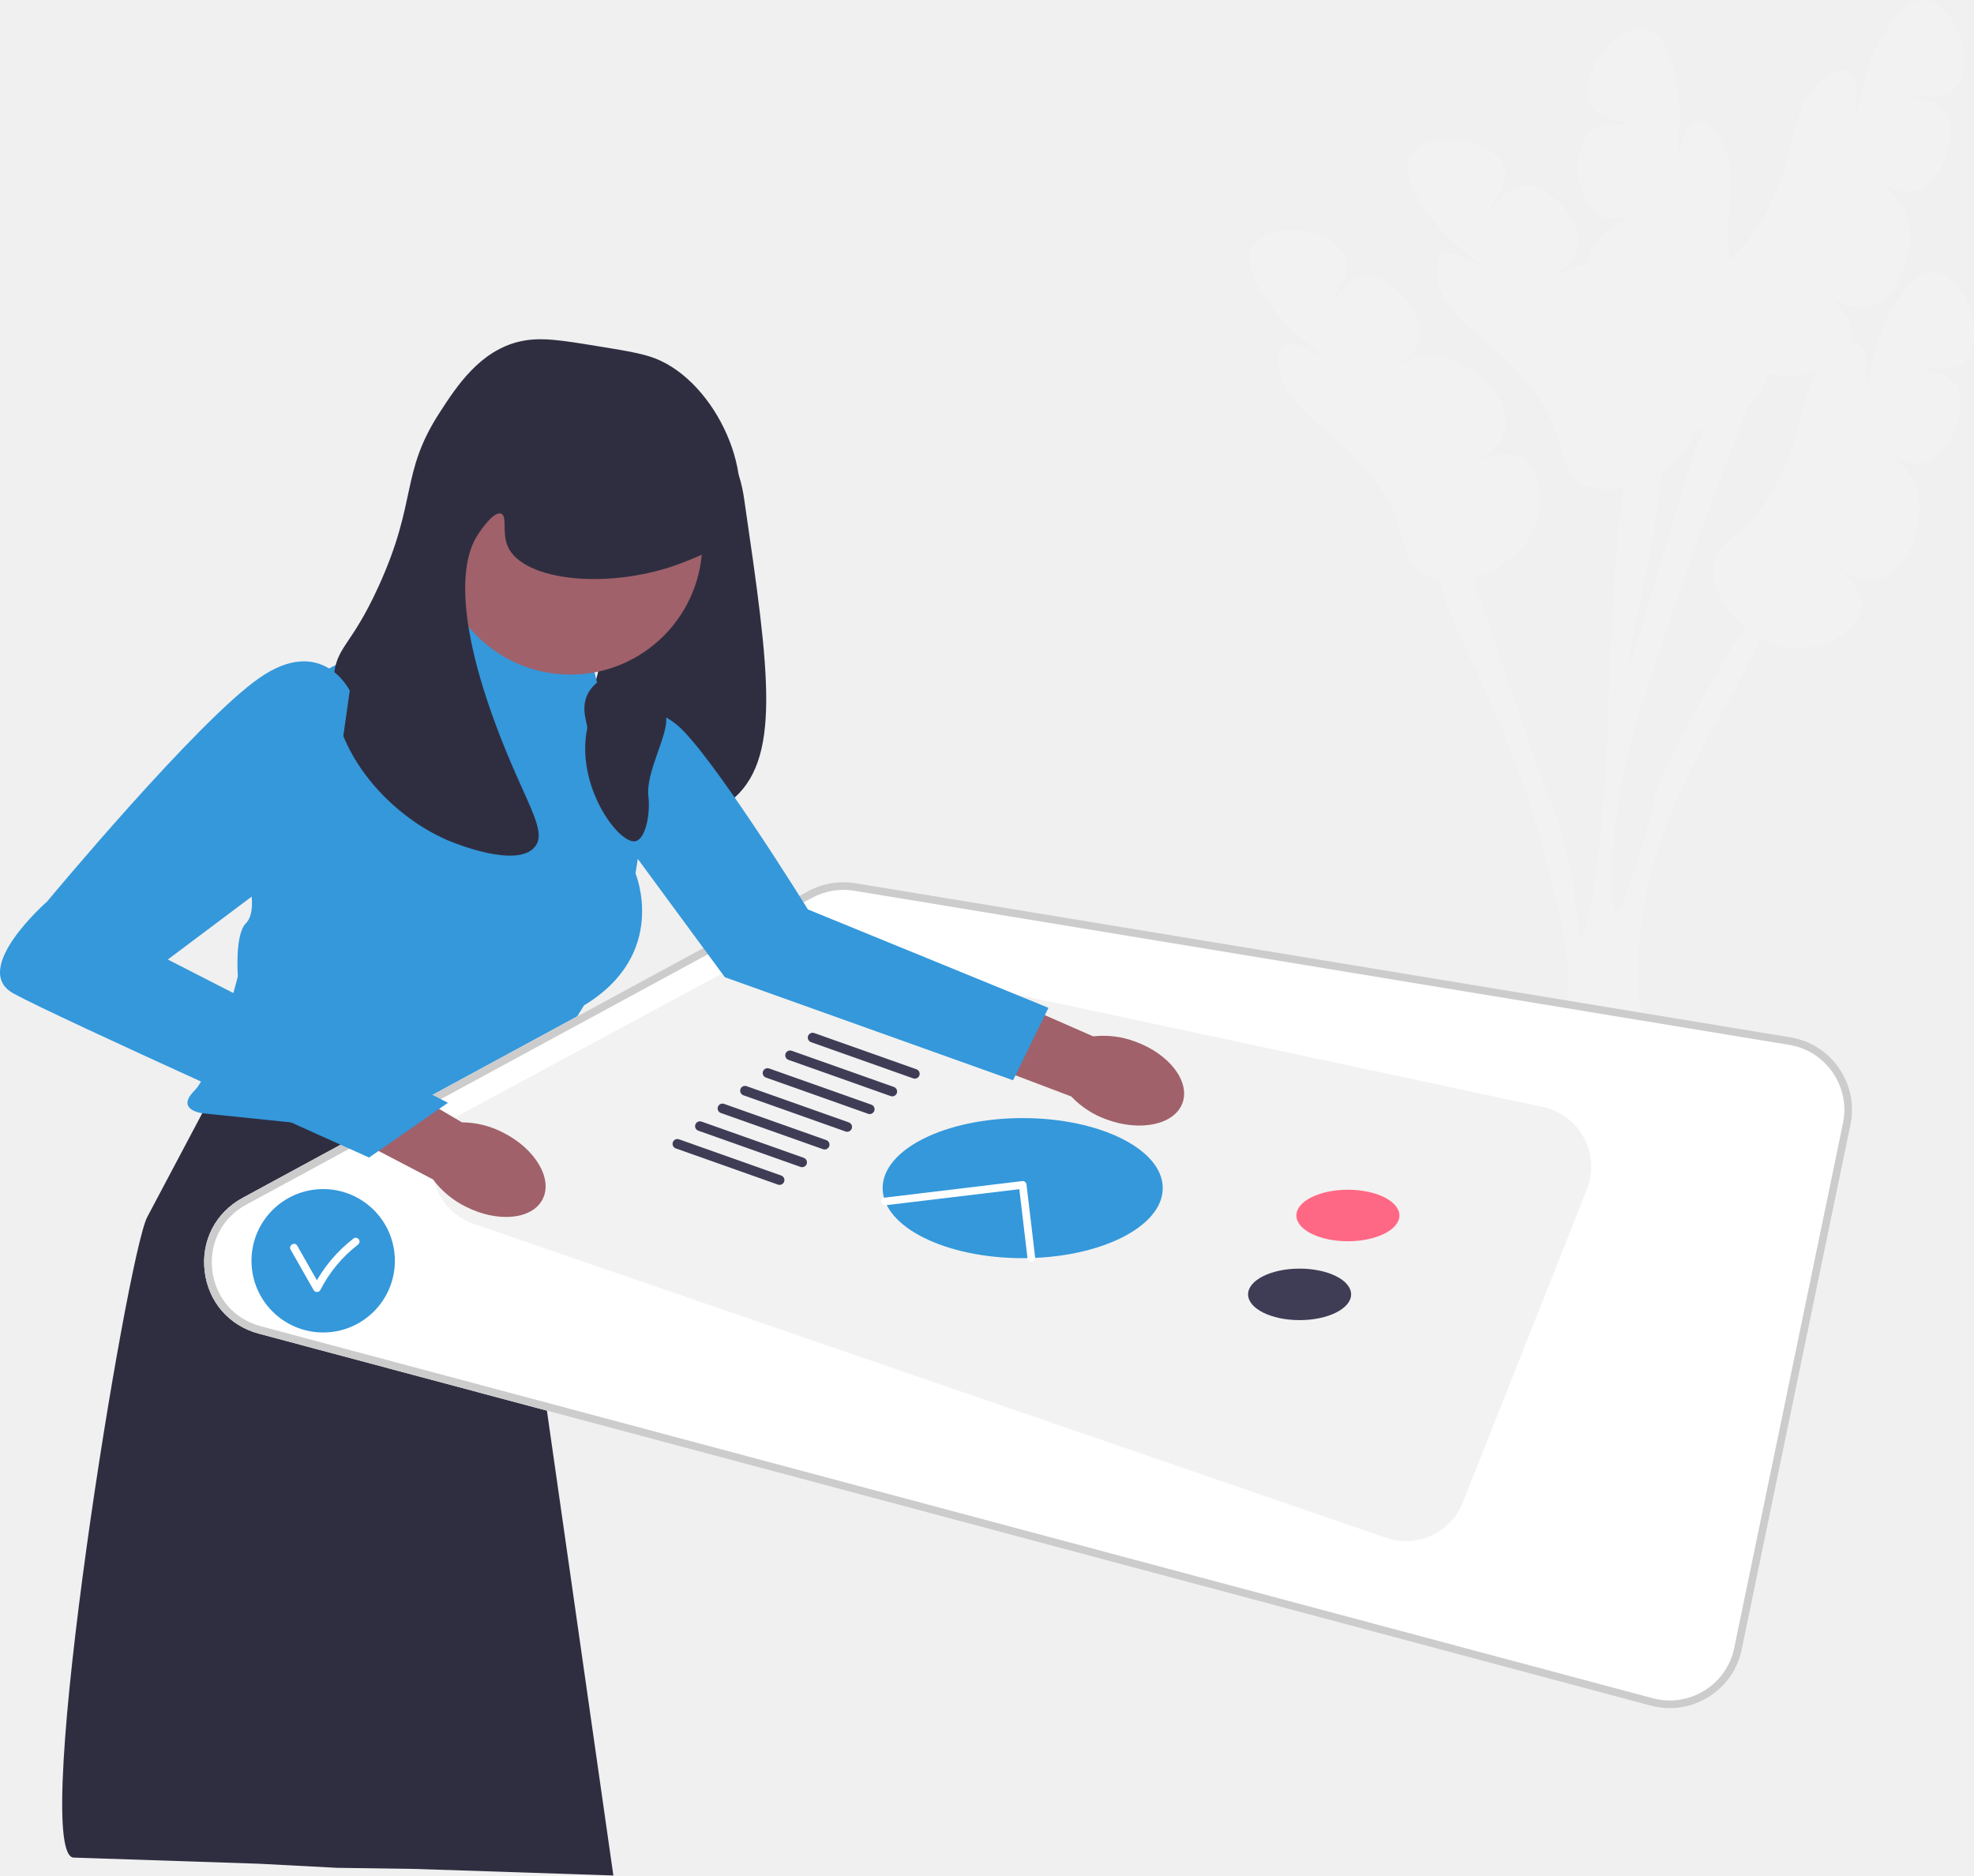
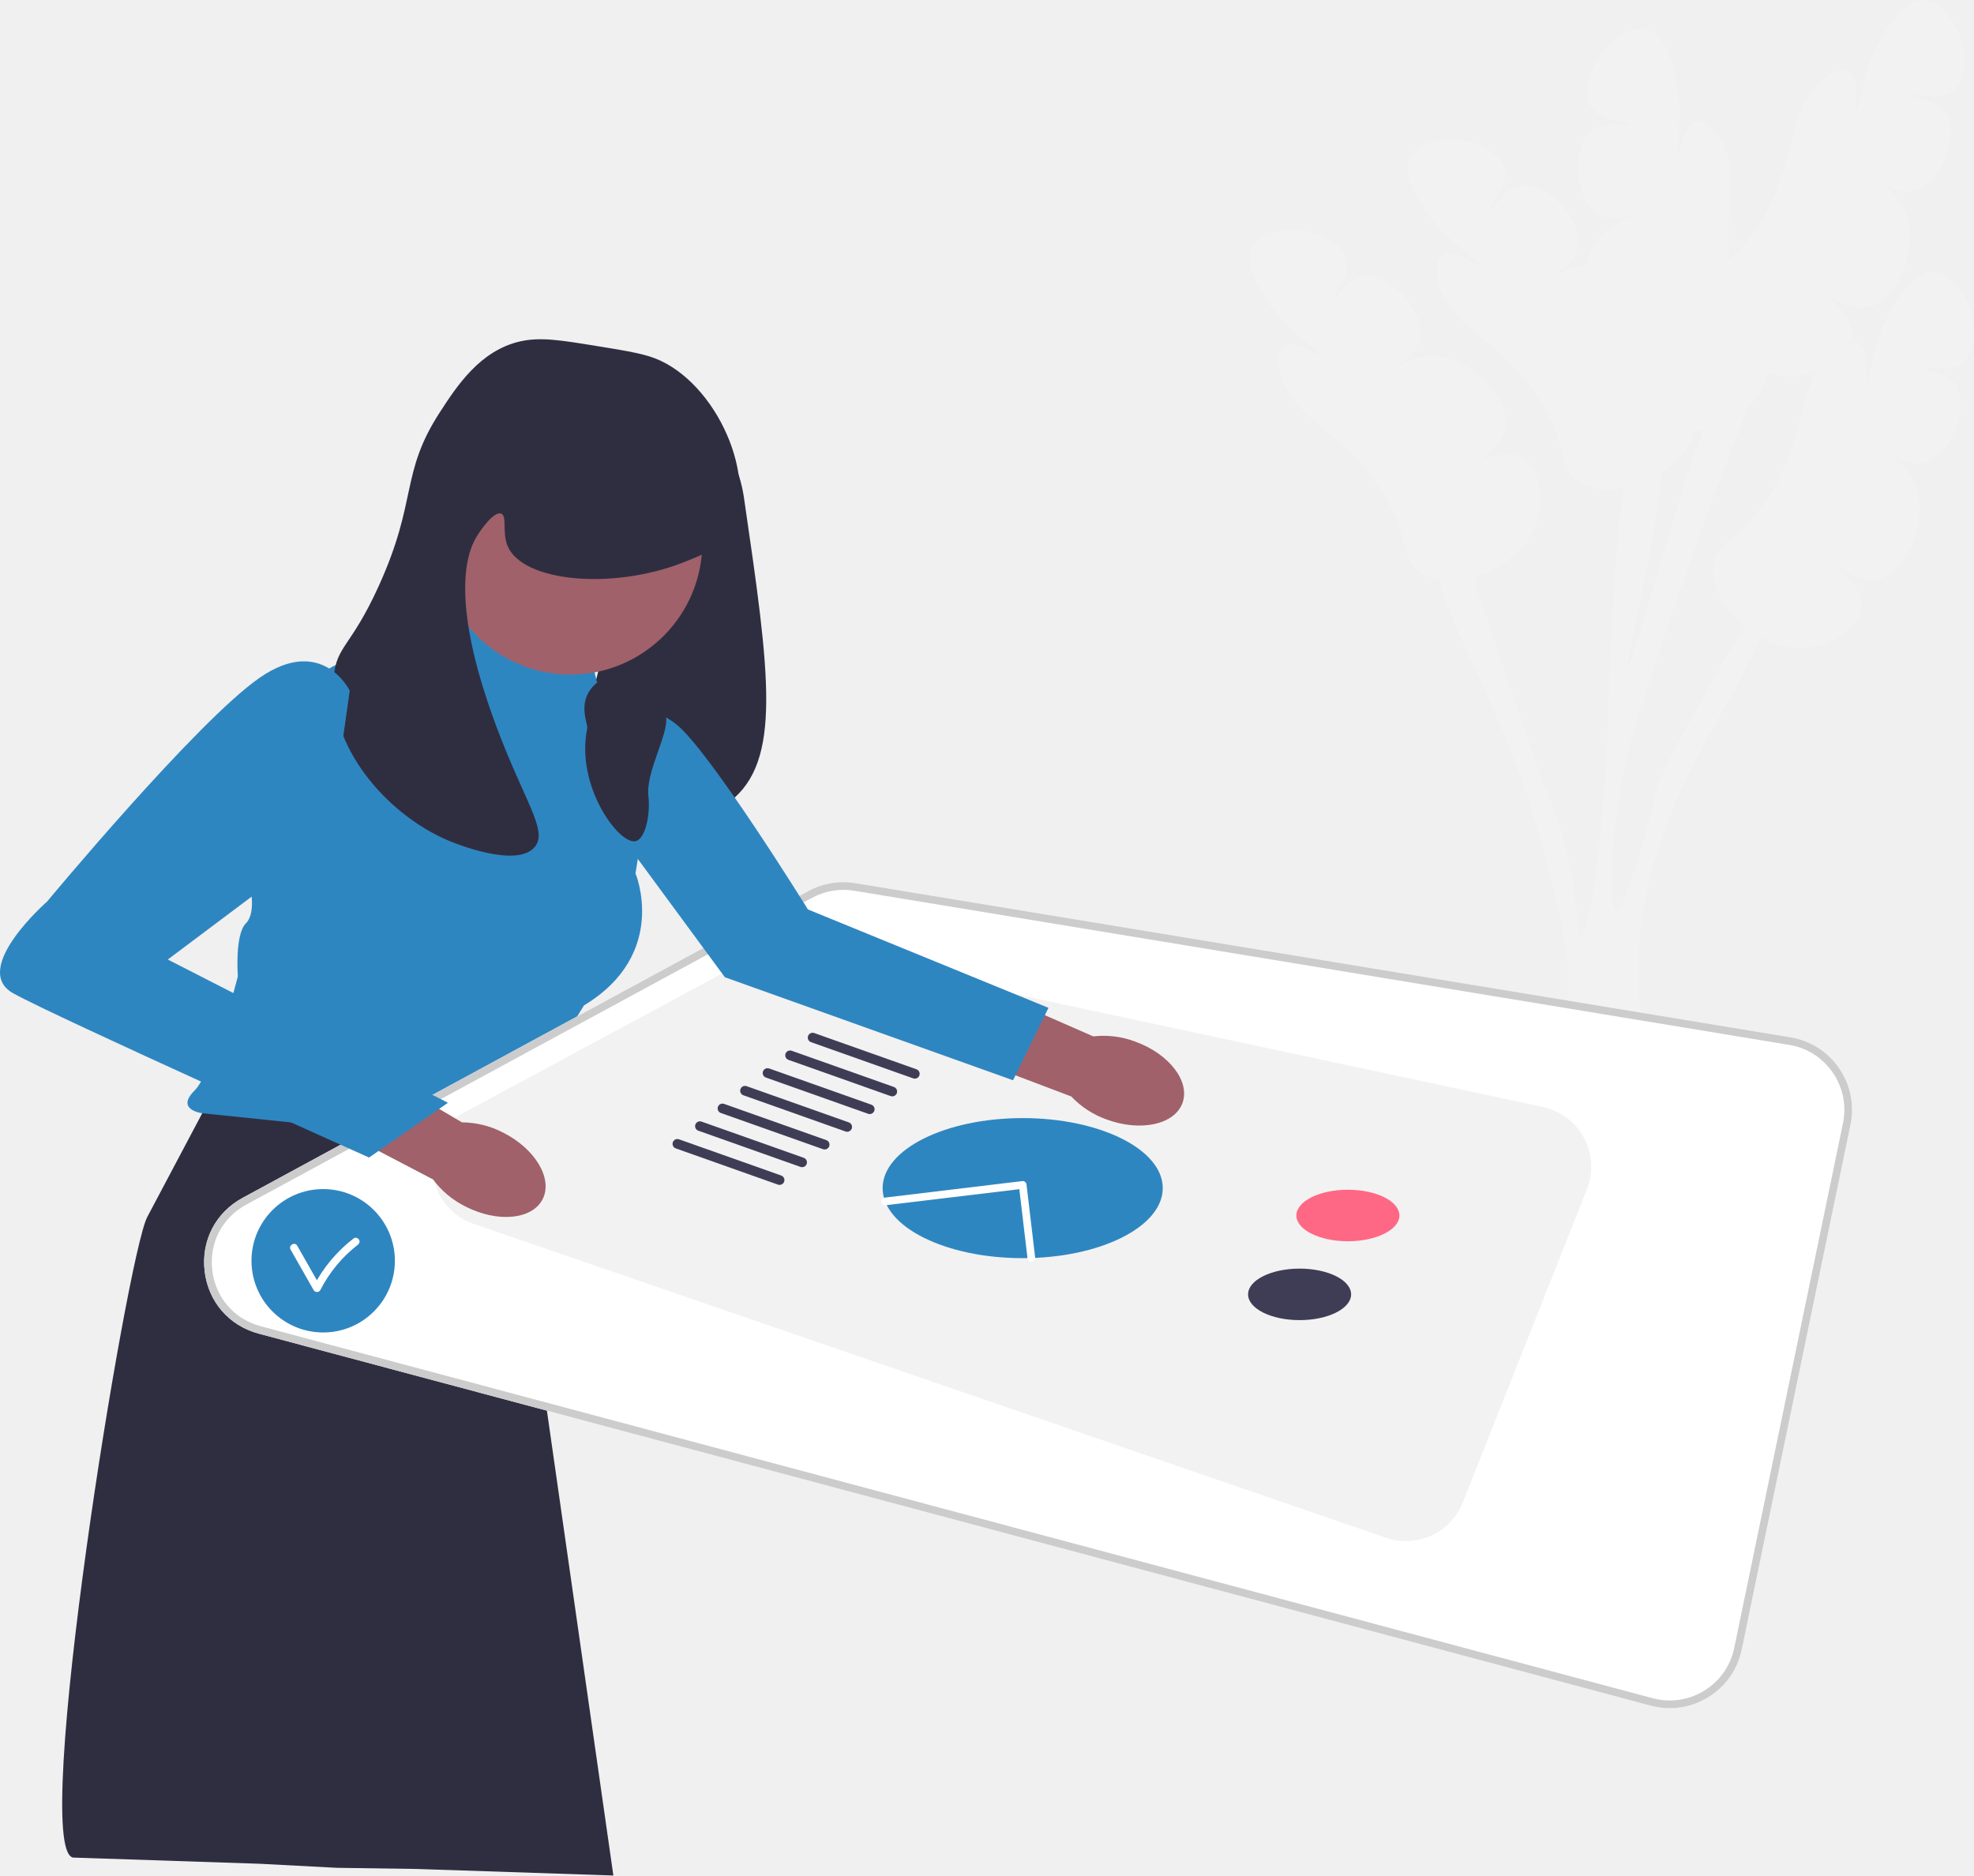
<svg xmlns="http://www.w3.org/2000/svg" width="770.936" height="732.5" viewBox="0 0 770.936 732.5">
  <path d="M733.063,173.909c.375-.552,9.704,8.839,18.188,6.907,10.57-2.407,18.302-22.04,12.57-30.437-3.793-5.557-13.227-5.818-13.031-6.861,.21-1.115,10.363,2.623,15.886-1.842,6.71-5.424,5.308-21.922-2.901-30.575-1.642-1.731-4.37-4.607-8.288-4.835-7.695-.447-13.737,9.683-16.392,14.136-8.443,14.157-9.134,29.01-10.176,28.871-.963-.129,1.594-12.558-3.039-15.103-1.015-.557-2.221-.55-3.419-.273,.303-.784,.522-1.592,.632-2.422,.695-5.235-3.464-10.8-8.378-15.464,5.118,3.032,10.903,5.134,16.021,3.631,11.434-3.359,19.042-24.56,13.031-37.574-4.198-9.09-14.904-13.892-14.551-14.412,.375-.552,9.704,8.839,18.188,6.907,10.57-2.407,18.302-22.04,12.57-30.437-3.793-5.557-13.227-5.818-13.031-6.861,.21-1.115,10.363,2.623,15.886-1.842,6.71-5.424,5.308-21.922-2.901-30.575-1.642-1.731-4.37-4.607-8.288-4.835-7.695-.447-13.737,9.683-16.392,14.136-8.443,14.157-9.134,29.01-10.176,28.871-.963-.129,1.594-12.558-3.039-15.103-2.901-1.594-7.363,1.379-8.749,2.302-15.239,10.153-11.016,32.229-25.095,55.716-4.533,7.562-9.049,12.078-12.86,15.494-1.741-21.029,4.671-37.172-5.042-49.399-1.036-1.304-4.371-5.502-7.621-4.875-5.19,1.001-6.57,13.615-7.526,13.442-1.034-.187,2.864-14.536-.828-30.601-1.161-5.053-3.804-16.549-11.265-18.484-3.799-.985-7.278,.915-9.372,2.059-10.468,5.717-16.863,20.989-12.141,28.21,3.887,5.944,14.697,5.501,14.555,6.627-.133,1.052-9.192-1.593-14.508,2.532-8.031,6.234-6.695,27.291,2.627,32.825,7.483,4.442,19.243-1.634,19.43-.994,.177,.604-11.486,1.89-18.271,9.253-2.816,3.057-4.748,7.121-5.84,11.513-9.239,.694-17.147,7.315-17.443,6.804-.335-.577,12.173-4.91,14.111-13.394,2.415-10.568-11.922-26.05-21.974-24.527-6.653,1.008-10.979,9.395-11.833,8.767-.914-.673,6.858-8.2,5.23-15.113-1.978-8.398-17.451-14.289-28.808-10.645-2.272,.729-6.047,1.94-7.951,5.372-3.74,6.74,2.768,16.577,5.629,20.901,9.095,13.747,22.179,20.812,21.602,21.69-.533,.812-10.625-6.882-14.927-3.811-2.694,1.923-1.95,7.233-1.72,8.882,2.539,18.135,24.263,23.904,39.321,46.775,12.262,18.624,7.03,28.732,17.418,33.781,4.46,2.167,10.138,2.586,15.942,1.543l-0,0c-4.492,30.078-5.761,81.517-5.761,81.517-1.268,51.453-7.882,93.827-10.778,93.746-1.608-.049-1.015-13.009-5.886-33.852-3.418-14.613-5.032-13.939-13.908-40.012-14.085-41.359-21.126-62.032-21.141-62.145-.075-.899-.198-2.714-.712-4.55,10.425-2.917,20.548-10.39,24.064-20.877,2.813-8.39,2.074-20.852-4.769-25.342-4.415-2.897-11.233-1.563-17.568,.842,4.952-3.297,9.355-7.598,10.219-12.862,1.932-11.76-13.872-27.809-28.205-28.037-10.011-.159-18.981,7.405-19.297,6.861-.335-.577,12.173-4.91,14.111-13.394,2.415-10.568-11.922-26.05-21.974-24.527-6.652,1.008-10.979,9.395-11.833,8.767-.914-.673,6.858-8.2,5.23-15.113-1.978-8.398-17.451-14.29-28.808-10.645-2.272,.729-6.047,1.94-7.951,5.372-3.74,6.74,2.768,16.577,5.629,20.901,9.095,13.747,22.179,20.812,21.602,21.69-.533,.812-10.625-6.882-14.927-3.811-2.694,1.923-1.95,7.233-1.72,8.882,2.539,18.135,24.263,23.904,39.321,46.775,12.262,18.624,7.03,28.732,17.418,33.781,1.798,.874,3.797,1.455,5.919,1.781l0,.01c.914,14.22,26.532,52.436,40.79,106.77,7.102,27.07,10.988,41.838,8.191,62.402-2.763,20.387-10.435,34.147-10.296,43.232,.011,.85,.085,1.634,.242,2.392l42.107-5.527c.282-.816,.504-1.653,.68-2.513,3.207-15.468-8.492-38.977-2.547-76.892,4.415-28.135,16.511-51.276,22.151-62.057,6.93-13.259,15.117-25.73,23.958-45.096,5.676,3.126,12.112,4.785,18.498,3.983,8.78-1.104,19.689-7.174,20.767-15.288,.695-5.235-3.464-10.8-8.378-15.464,5.118,3.032,10.903,5.134,16.021,3.63,11.434-3.359,19.042-24.56,13.031-37.574-4.198-9.089-14.904-13.892-14.551-14.412Zm-171.31,13.863c-.031-.061,.409-.252,1.175-.563-.722,.405-1.144,.624-1.175,.563Zm139.976-81.866c-.678-.474-1.058-.76-1.017-.814,.041-.054,.405,.259,1.017,.814Zm-43.667,21.705c.753-.341,1.195-.527,1.218-.463,.023,.064-.427,.219-1.218,.463Zm-34.607,24.651c-.031-.061,.409-.252,1.175-.563-.722,.405-1.144,.624-1.175,.563Zm12.113,108.774c-1.011-.228,11.286-49.966,13.303-76.373,5.836-3.826,10.63-9.214,12.832-15.782,.038-.114,.073-.232,.11-.347,1.167-.162,2.328-.382,3.478-.653-4.115,10.405-6.411,17.961-6.411,17.961-10.686,35.204-22.39,75.404-23.312,75.193Zm45.895-16.238c-3.375,5.175-7.329,11.537-12.775,21.268-13.968,24.931-20.945,37.388-22.78,46.27-.482,2.371-3.026,15.199-8.855,31.458-2.979,8.297-4.469,12.445-5.602,12.277-3.209-.488-3.263-33.215,5.619-67.1,1.522-5.769,2.736-9.491,5.044-16.531,3.744-11.485,24.608-75.32,41.021-114.046l.002-.005c3.031-2.905,5.299-6.229,6.412-9.727,.355-1.117,.555-2.15,.635-3.133,3.925,1.248,8.043,1.751,12.141,1.235,2.292-.288,4.728-.917,7.097-1.83-6.554,11.615-6.448,29.008-17.387,47.256-11.464,19.125-22.841,18.795-22.885,30.345-.029,7.67,4.964,16.155,12.318,22.257l-.005,.008Zm23.097-33.454c.041-.054,.405,.259,1.017,.814-.678-.475-1.058-.76-1.017-.814Z" fill="#f2f2f2" />
  <path d="M264.226,161.609c6.429-1.071,13.425,6.781,16.347,10.06,7.801,8.755,9.43,18.941,10.06,23.264,9.941,68.226,14.911,102.338-5.659,118.205-19.549,15.079-55.281,11.035-62.246-2.515-2.713-5.278-.445-10.8,3.144-21.377,6.632-19.548,10.541-39.922,16.347-59.731,13.258-45.232,12.145-66.262,22.006-67.905Z" fill="#2f2e41" />
  <path d="M88.804,416.253l-31.286,59.049c-7.986,15.074-45.777,247.272-28.971,250.198l72.796,2.415,30.204,1.585,31.046,.447,76.954,2.553-43.227-302.415-107.516-13.832Z" fill="#2f2e41" />
-   <path d="M165.826,243.032l62.246,2.515,5.03,20.749,14.99,12.229c5.511,4.496,8.215,11.585,7.098,18.609l-6.997,43.983s13.204,31.437-20.12,51.557l-33.324,54.072-115.69-11.946s-10.689-1.258-3.144-8.802c7.545-7.545,16.976-44.641,16.976-44.641,0,0-1.258-16.347,3.144-20.749s1.337-15.719,1.337-15.719l17.902-66.175c3.488-12.895,15.188-21.85,28.546-21.85h19.852l2.154-13.832Z" fill="#3498db" />
+   <path d="M165.826,243.032l62.246,2.515,5.03,20.749,14.99,12.229c5.511,4.496,8.215,11.585,7.098,18.609l-6.997,43.983s13.204,31.437-20.12,51.557l-33.324,54.072-115.69-11.946s-10.689-1.258-3.144-8.802c7.545-7.545,16.976-44.641,16.976-44.641,0,0-1.258-16.347,3.144-20.749s1.337-15.719,1.337-15.719l17.902-66.175c3.488-12.895,15.188-21.85,28.546-21.85h19.852l2.154-13.832Z" fill="#2e86c1" />
  <path d="M644.667,666.158L101.049,520.871c-11.614-3.104-19.708-12.448-21.122-24.387s4.272-22.915,14.84-28.646l220.923-119.815c5.583-3.029,12.111-4.129,18.378-3.094l365.157,60.197c7.795,1.285,14.551,5.581,19.022,12.095s6.05,14.361,4.447,22.098l-42.462,204.904c-1.621,7.821-6.258,14.438-13.056,18.631-4.609,2.843-9.767,4.297-15.016,4.297-2.494,0-5.009-.328-7.494-.992Z" fill="#fff" />
  <path d="M644.667,666.158L101.049,520.871c-11.614-3.104-19.708-12.448-21.122-24.387s4.272-22.915,14.84-28.646l220.923-119.815c5.583-3.029,12.111-4.129,18.378-3.094l365.157,60.197c7.795,1.285,14.551,5.581,19.022,12.095s6.05,14.361,4.447,22.098l-42.462,204.904c-1.621,7.821-6.258,14.438-13.056,18.631-4.609,2.843-9.767,4.297-15.016,4.297-2.494,0-5.009-.328-7.494-.992Zm54.07-258.071l-365.157-60.198c-5.613-.927-11.459,.058-16.459,2.771l-220.923,119.815c-9.465,5.133-14.558,14.964-13.291,25.656s8.515,19.062,18.917,21.842l543.618,145.287c6.911,1.846,14.072,.796,20.161-2.96,6.089-3.755,10.242-9.682,11.693-16.687l42.462-204.904c1.436-6.928,.021-13.957-3.983-19.791-4.004-5.834-10.055-9.681-17.037-10.831l.244-1.48-.244,1.48Z" fill="#ccc" />
  <path d="M619.761,464.494l-48.48,122.332c-4.7,11.86-17.895,17.928-29.958,13.778l-356.335-122.604c-19.675-6.77-21.874-33.718-3.555-43.587l114.675-61.781c4.989-2.688,10.772-3.513,16.314-2.328l290.14,62.053c14.438,3.088,22.639,18.411,17.199,32.137Z" fill="#f2f2f2" />
  <ellipse cx="526.414" cy="474.727" rx="20.12" ry="10.06" fill="#ff6884" />
  <ellipse cx="507.552" cy="505.535" rx="20.12" ry="10.06" fill="#3f3d56" />
-   <ellipse cx="399.407" cy="464.038" rx="54.701" ry="27.351" fill="#3498db" />
+   <ellipse cx="399.407" cy="464.038" rx="54.701" ry="27.351" fill="#2e86c1" />
  <path d="M304.466,462.781c.776,0,1.504-.483,1.778-1.257,.348-.982-.166-2.06-1.148-2.408l-39.916-14.147c-.979-.347-2.059,.166-2.408,1.148-.348,.982,.166,2.06,1.148,2.408l39.916,14.147c.208,.074,.421,.109,.63,.109Z" fill="#3f3d56" />
  <path d="M313.268,455.865c.776,0,1.504-.483,1.778-1.257,.348-.982-.166-2.06-1.148-2.408l-39.916-14.147c-.979-.347-2.059,.166-2.408,1.148-.348,.982,.166,2.06,1.148,2.408l39.916,14.147c.208,.074,.421,.109,.63,.109Z" fill="#3f3d56" />
  <path d="M322.071,448.949c.776,0,1.504-.483,1.778-1.257,.348-.982-.166-2.06-1.148-2.408l-39.916-14.147c-.98-.346-2.06,.166-2.408,1.148-.348,.982,.166,2.06,1.148,2.408l39.916,14.147c.208,.074,.421,.109,.63,.109Z" fill="#3f3d56" />
  <path d="M330.873,442.032c.776,0,1.504-.483,1.778-1.257,.348-.982-.166-2.06-1.148-2.408l-39.916-14.147c-.979-.347-2.06,.166-2.408,1.148-.348,.982,.166,2.06,1.148,2.408l39.916,14.147c.208,.074,.421,.109,.63,.109Z" fill="#3f3d56" />
  <path d="M339.676,435.116c.776,0,1.504-.483,1.778-1.257,.348-.982-.166-2.06-1.148-2.408l-39.916-14.147c-.979-.347-2.059,.166-2.408,1.148-.348,.982,.166,2.06,1.148,2.408l39.916,14.147c.208,.074,.421,.109,.63,.109Z" fill="#3f3d56" />
  <path d="M348.478,428.2c.776,0,1.504-.483,1.778-1.257,.348-.982-.166-2.06-1.148-2.408l-39.916-14.147c-.98-.346-2.059,.166-2.408,1.148-.348,.982,.166,2.06,1.148,2.408l39.916,14.147c.208,.074,.421,.109,.63,.109Z" fill="#3f3d56" />
  <path d="M357.281,421.284c.776,0,1.504-.483,1.778-1.257,.348-.982-.166-2.06-1.148-2.408l-39.916-14.147c-.98-.347-2.059,.166-2.408,1.148-.348,.982,.166,2.06,1.148,2.408l39.916,14.147c.208,.074,.421,.109,.63,.109Z" fill="#3f3d56" />
  <circle cx="222.728" cy="211.909" r="51.557" fill="#a0616a" />
  <path d="M233.417,135.202c-14.516-2.366-22.311-3.637-30.18-1.886-15.763,3.507-24.907,17.599-31.437,27.665-15.617,24.07-8.556,34.186-23.892,67.905-11.001,24.188-16.548,23.189-17.605,35.839-2.219,26.554,20.369,53.116,44.641,63.504,1.621,.694,26.845,11.249,33.952,2.515,5.21-6.403-3.994-17.423-15.09-47.156-19.511-52.281-10.292-69.754-7.545-74.192,1.735-2.804,6.685-9.774,9.431-8.802,2.484,.879,.334,7.259,2.515,12.575,5.844,14.243,41.363,17.406,69.162,6.287,8.198-3.279,13.228-5.291,16.976-10.689,12.716-18.315-2.465-56.698-26.407-67.905-5.447-2.549-11.805-3.586-24.521-5.659Z" fill="#2f2e41" />
-   <path id="b-112" d="M196.554,442.382c12.539,6.36,19.422,17.986,15.373,25.965-4.049,7.979-17.494,9.29-30.037,2.926-5.045-2.474-9.425-6.119-12.772-10.632l-52.79-27.619,13.489-24.496,50.609,29.829c5.621,.035,11.151,1.417,16.128,4.028Z" fill="#a0616a" />
-   <path id="c-113" d="M443.448,406.845c13.209,4.818,21.43,15.538,18.363,23.944-3.067,8.406-16.26,11.312-29.473,6.491-5.304-1.853-10.088-4.95-13.95-9.031l-55.709-21.12,10.468-25.932,53.808,23.573c5.585-.636,11.241,.075,16.494,2.074Z" fill="#a0616a" />
-   <path d="M136.589,269.754s-10.689-22.006-35.21-5.03c-24.521,16.976-82.995,87.396-82.995,87.396,0,0-30.18,26.407-13.204,35.839s138.954,64.132,138.954,64.132l30.809-21.377-109.402-55.959,62.843-47.156,8.206-57.845Z" fill="#3498db" />
-   <path d="M243.477,282.958s7.481-10.689,20.717,0,51.33,72.235,51.33,72.235l93.944,38.425-13.832,28.294-112.546-40.24-49.042-66.647,9.431-32.066Z" fill="#3498db" />
+   <path id="b-231" d="M196.554,442.382c12.539,6.36,19.422,17.986,15.373,25.965-4.049,7.979-17.494,9.29-30.037,2.926-5.045-2.474-9.425-6.119-12.772-10.632l-52.79-27.619,13.489-24.496,50.609,29.829c5.621,.035,11.151,1.417,16.128,4.028Z" fill="#a0616a" />
+   <path id="c-232" d="M443.448,406.845c13.209,4.818,21.43,15.538,18.363,23.944-3.067,8.406-16.26,11.312-29.473,6.491-5.304-1.853-10.088-4.95-13.95-9.031l-55.709-21.12,10.468-25.932,53.808,23.573c5.585-.636,11.241,.075,16.494,2.074Z" fill="#a0616a" />
+   <path d="M136.589,269.754s-10.689-22.006-35.21-5.03c-24.521,16.976-82.995,87.396-82.995,87.396,0,0-30.18,26.407-13.204,35.839s138.954,64.132,138.954,64.132l30.809-21.377-109.402-55.959,62.843-47.156,8.206-57.845Z" fill="#2e86c1" />
+   <path d="M243.477,282.958s7.481-10.689,20.717,0,51.33,72.235,51.33,72.235l93.944,38.425-13.832,28.294-112.546-40.24-49.042-66.647,9.431-32.066Z" fill="#2e86c1" />
  <path d="M237.504,263.781c-14.259,7.281-7.698,18.46-8.174,20.749-4.634,22.29,12.306,45.377,18.862,44.012,3.846-.801,5.868-10.381,5.03-17.605-1.087-9.365,7.919-24.188,6.916-30.809-2.461-16.243,12.386-16.547,9.431-22.635-1.732-3.568-23.569,1.949-32.066,6.287Z" fill="#2f2e41" />
  <path d="M402.787,492.835c.059,0,.119-.003,.178-.011,.823-.097,1.411-.843,1.313-1.666l-3.382-28.554c-.047-.396-.249-.756-.562-1.002-.313-.246-.709-.356-1.107-.311l-53.709,6.459c-.822,.099-1.409,.846-1.31,1.668,.099,.823,.847,1.414,1.668,1.311l52.217-6.279,3.205,27.062c.09,.763,.738,1.323,1.488,1.323Z" fill="#fff" />
  <g>
-     <circle cx="126.217" cy="492.413" r="28" fill="#3498db" />
+     <circle cx="126.217" cy="492.413" r="28" fill="#2e86c1" />
    <path d="M113.495,488.046l9,15.827c.535,.942,2.073,1.01,2.59,0,3.515-6.864,8.479-12.94,14.598-17.649,.647-.498,.975-1.284,.538-2.052-.362-.636-1.411-1.031-2.052-.538-6.536,5.03-11.911,11.376-15.674,18.726h2.59l-9-15.827c-.954-1.678-3.547-.168-2.59,1.514h0Z" fill="#fff" />
  </g>
</svg>
